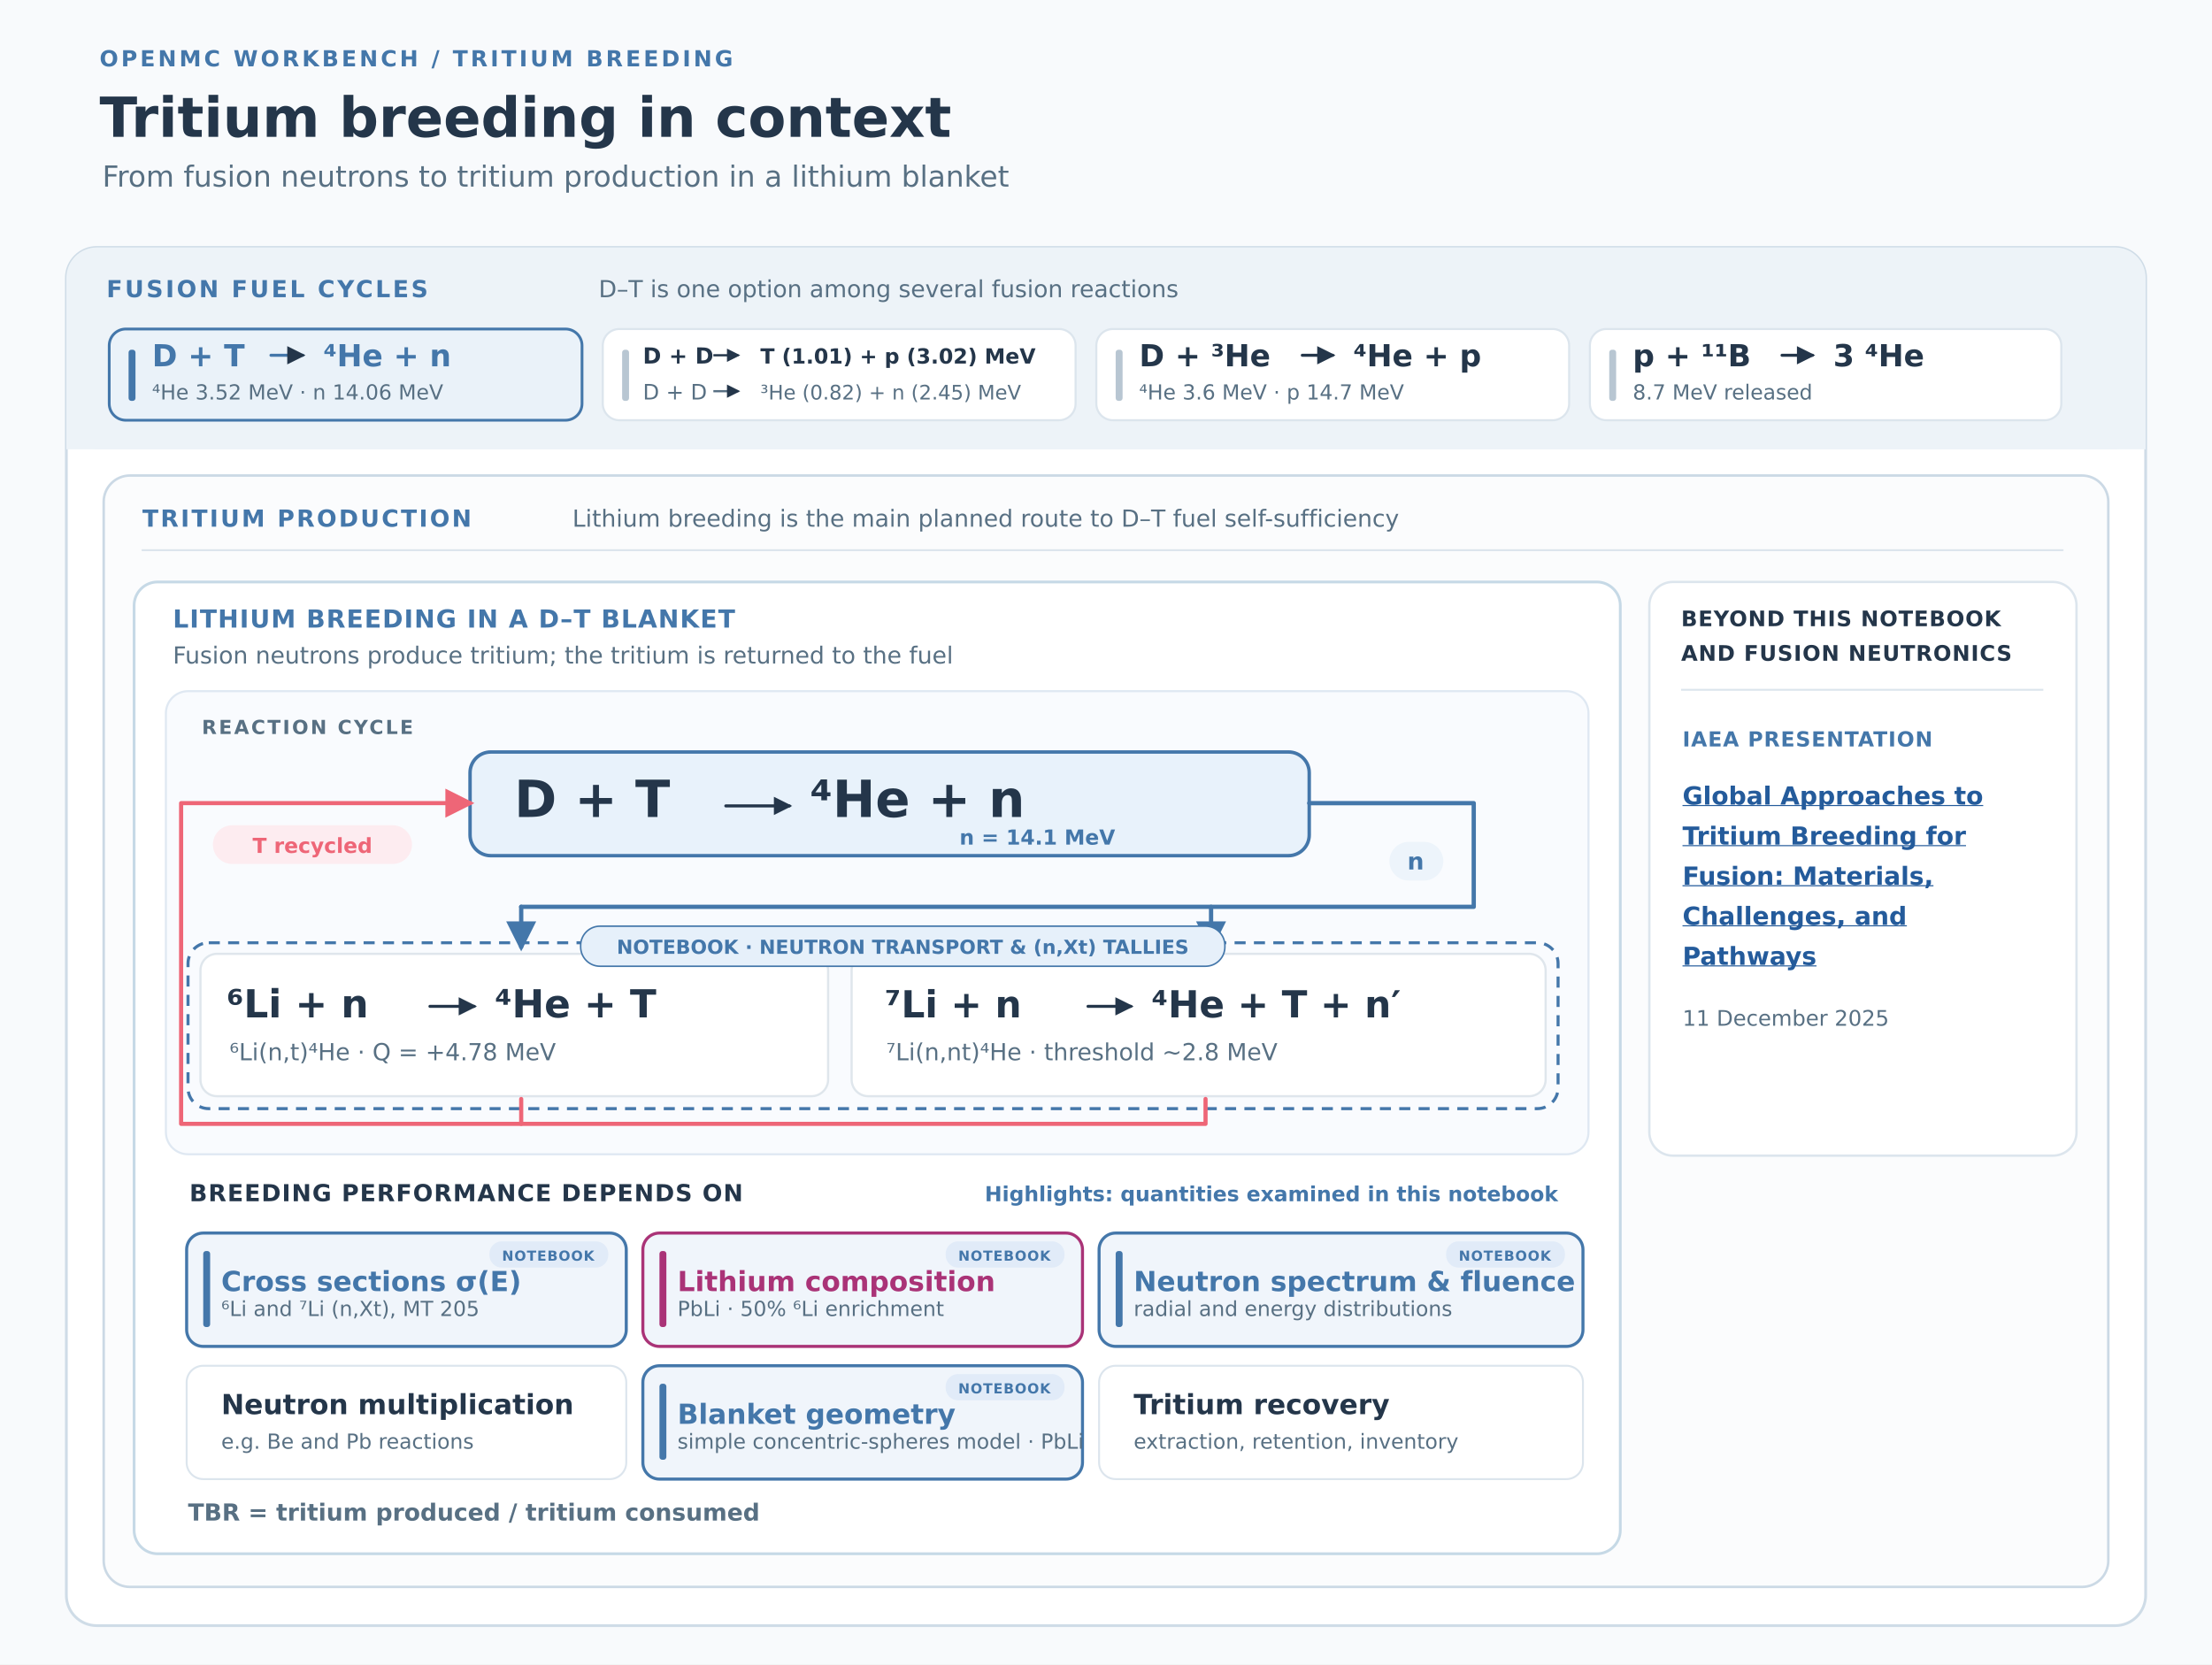
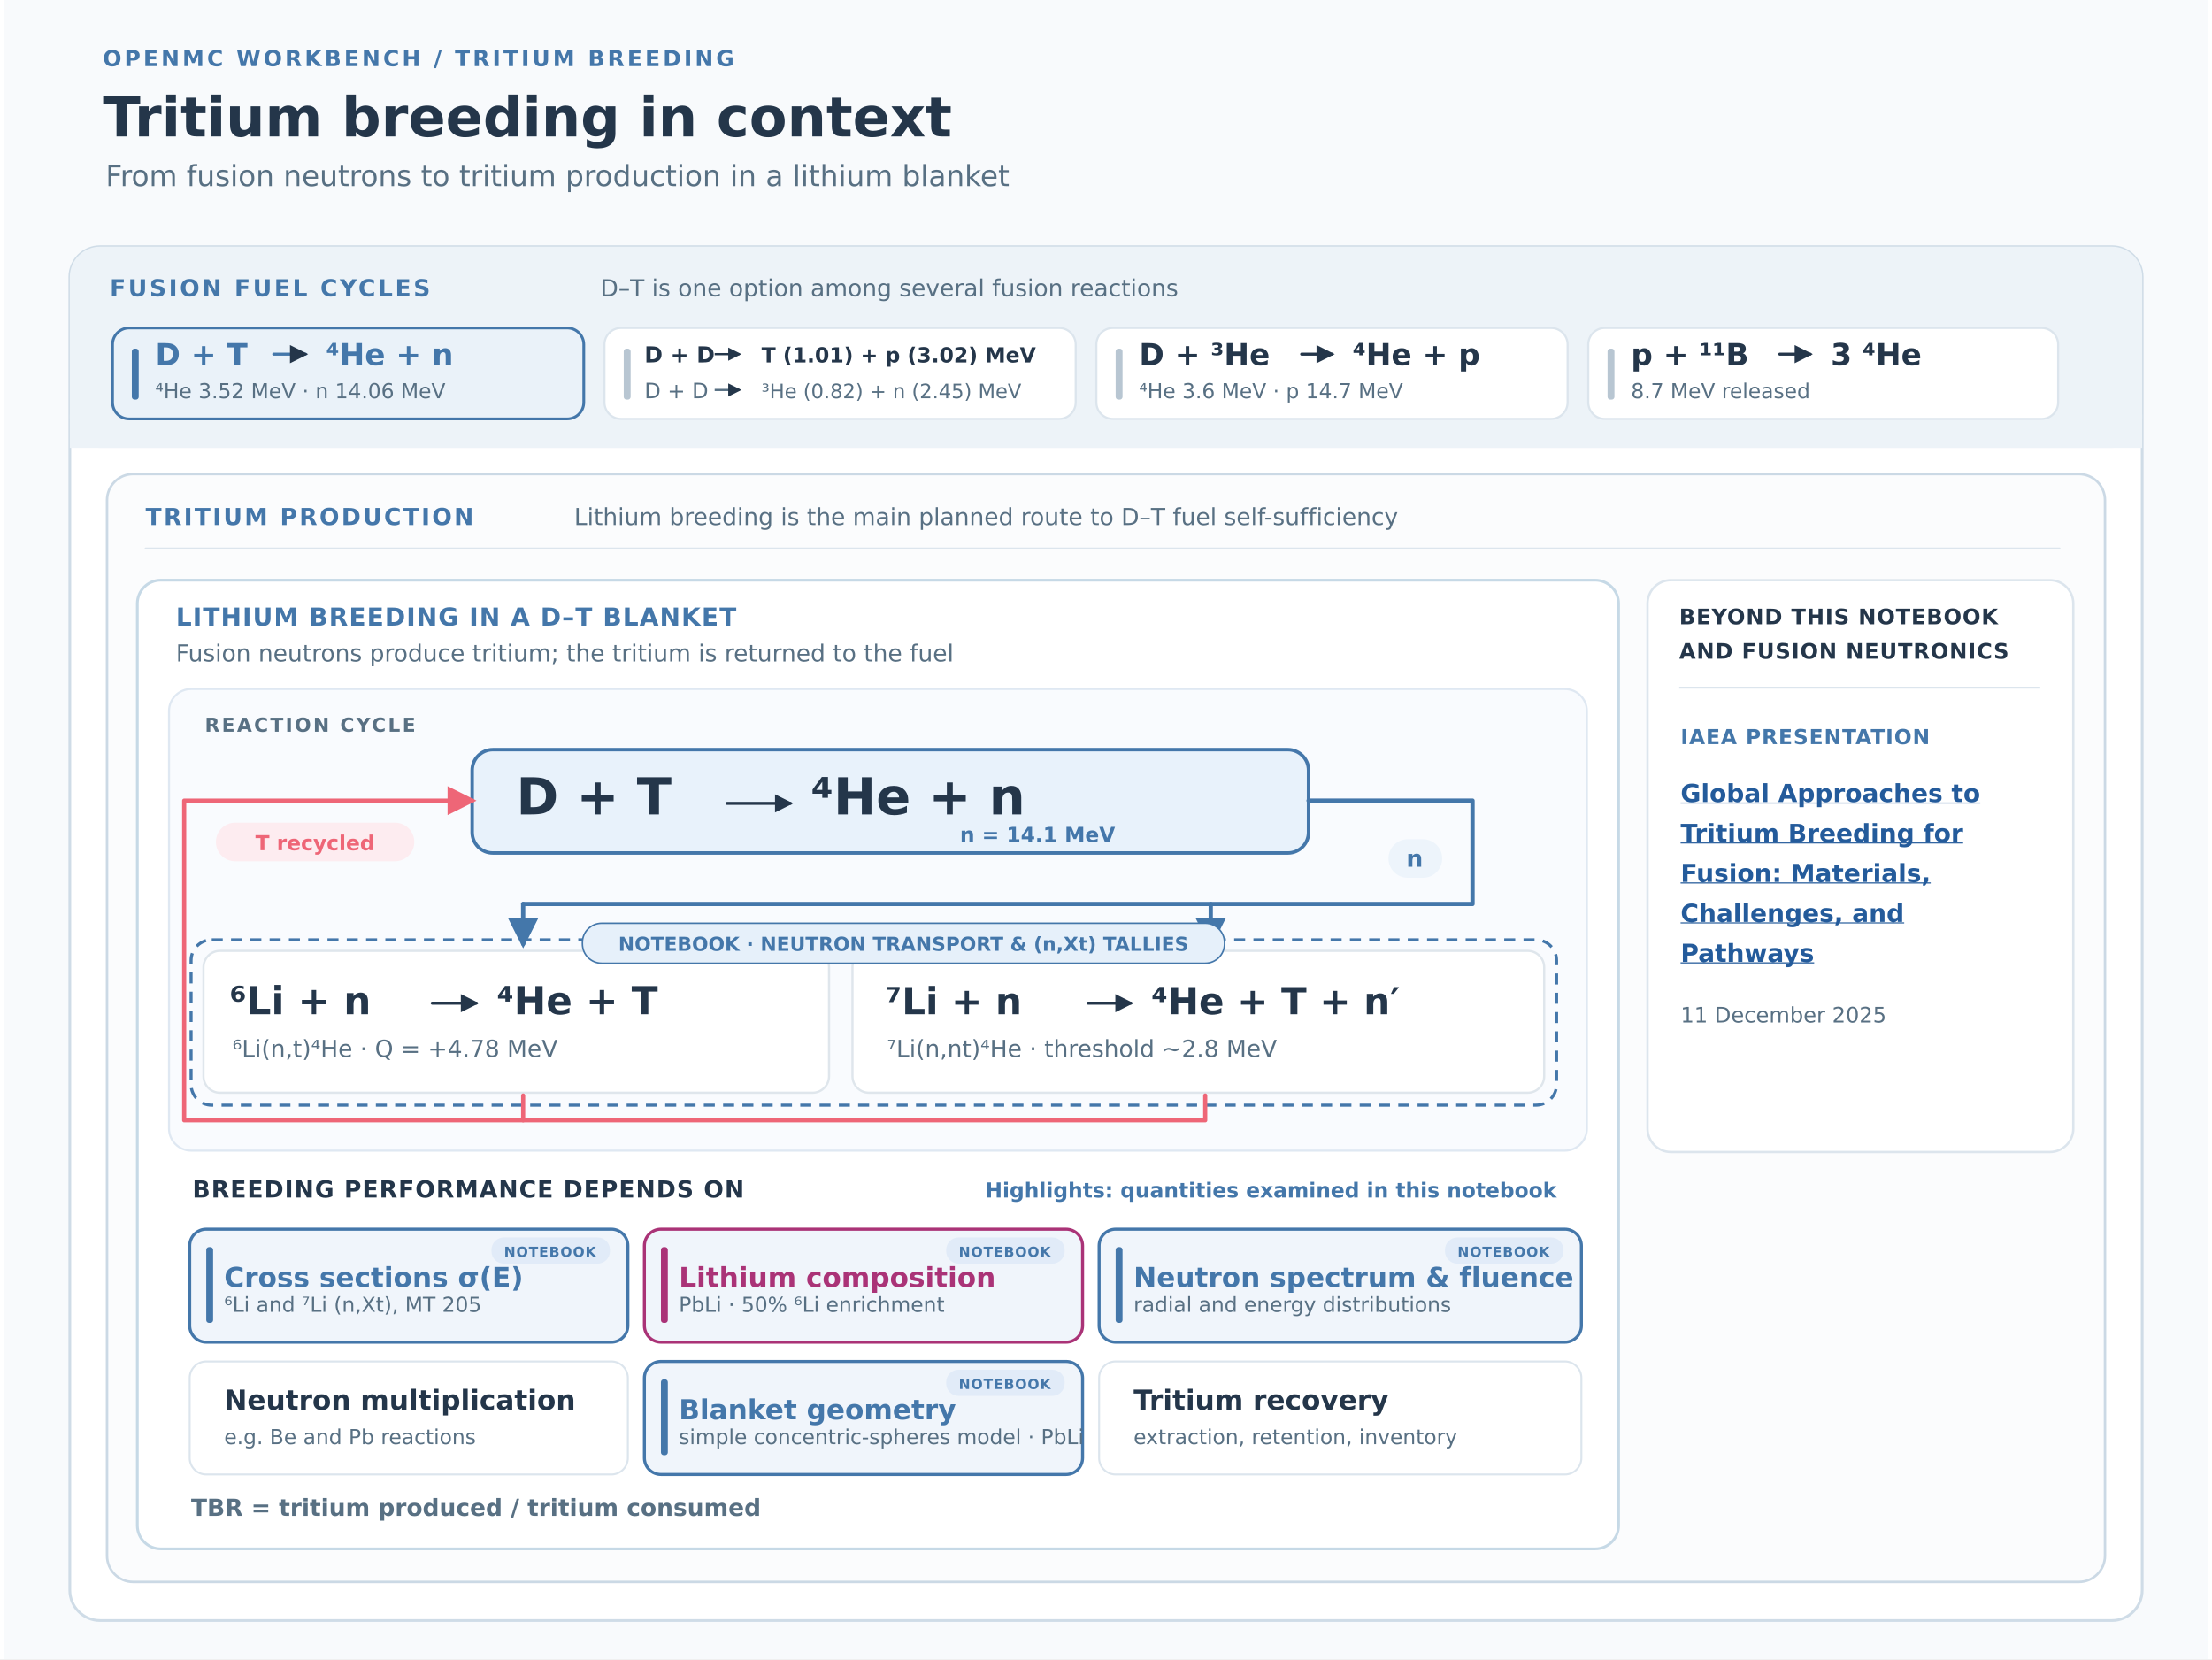
- <svg xmlns="http://www.w3.org/2000/svg" viewBox="0 0 1600 1204" width="1600" height="1204" role="img" aria-labelledby="svgtitle svgdesc">
+ <svg xmlns="http://www.w3.org/2000/svg" viewBox="-2.667 0 1605.333 1204" width="1200" height="900" role="img" aria-labelledby="svgtitle svgdesc">
  <style>text { font-family: -apple-system, BlinkMacSystemFont, 'DejaVu Sans', sans-serif; }</style>
  <defs>
    <marker id="blueArrow" viewBox="0 0 10 10" refX="8.5" refY="5" markerWidth="7" markerHeight="7" orient="auto-start-reverse">
      <path d="M0 0 L10 5 L0 10 Z" fill="#4477AA" />
    </marker>
    <marker id="inkArrow" viewBox="0 0 10 10" refX="8.5" refY="5" markerWidth="6" markerHeight="6" orient="auto">
      <path d="M0 0 L10 5 L0 10 Z" fill="#24364A" />
    </marker>
    <marker id="redArrow" viewBox="0 0 10 10" refX="8.5" refY="5" markerWidth="7" markerHeight="7" orient="auto-start-reverse">
      <path d="M0 0 L10 5 L0 10 Z" fill="#EE6677" />
    </marker>
  </defs>
+   <rect x="-2.667" y="0.0" width="1605.333" height="1204.0" fill="#FFFFFF" />
  <rect width="1600" height="1204" fill="#F8FAFC" />
  <text x="72" y="48" fill="#4477AA" font-size="16" font-weight="800" text-anchor="start" letter-spacing="2.0">OPENMC WORKBENCH / TRITIUM BREEDING</text>
  <text x="72" y="99" fill="#24364A" font-size="40" font-weight="800" text-anchor="start">Tritium breeding in context</text>
  <text x="74" y="135" fill="#587083" font-size="21" font-weight="400" text-anchor="start">From fusion neutrons to tritium production in a lithium blanket</text>
  <g transform="translate(0, 52)">
    <rect x="48" y="127" width="1504" height="997" rx="22" fill="#FFFFFF" stroke="#CFDCE7" stroke-width="2" />
    <rect x="48" y="127" width="1504" height="146" rx="22" fill="#EDF3F8" stroke="none" stroke-width="1" />
    <rect x="48" y="249" width="1504" height="24" rx="0" fill="#EDF3F8" stroke="none" stroke-width="1" />
    <text x="77" y="163" fill="#4477AA" font-size="17" font-weight="800" text-anchor="start" letter-spacing="1.7">FUSION FUEL CYCLES</text>
    <text x="433" y="163" fill="#587083" font-size="17" font-weight="400" text-anchor="start">D–T is one option among several fusion reactions</text>
    <rect x="79" y="186" width="342" height="66" rx="12" fill="#EAF2F9" stroke="#4477AA" stroke-width="2" />
    <rect x="93" y="201" width="5" height="37" rx="2" fill="#4477AA" stroke="none" stroke-width="1" />
    <text x="110" y="213" fill="#4477AA" font-size="22" font-weight="700" text-anchor="start">D + T</text>
    <path d="M196 205 H219" fill="none" stroke="#4477AA" stroke-width="2.2" stroke-linejoin="round" stroke-linecap="round" marker-end="url(#inkArrow)" />
    <text x="234" y="213" fill="#4477AA" font-size="22" font-weight="700" text-anchor="start">⁴He + n</text>
    <text x="110" y="237" fill="#587083" font-size="15" font-weight="400" text-anchor="start">⁴He 3.52 MeV · n 14.06 MeV</text>
    <rect x="436" y="186" width="342" height="66" rx="12" fill="#FFFFFF" stroke="#DCE5ED" stroke-width="1.5" />
    <rect x="450" y="201" width="5" height="37" rx="2" fill="#B8C6D2" stroke="none" stroke-width="1" />
    <text x="465" y="211" fill="#24364A" font-size="16" font-weight="700" text-anchor="start">D + D</text>
    <path d="M516 205 H534" stroke="#24364A" stroke-width="1.6" fill="none" marker-end="url(#inkArrow)" />
    <text x="550" y="211" fill="#24364A" font-size="15.1" font-weight="700" text-anchor="start">T (1.01) + p (3.02) MeV</text>
    <text x="465" y="237" fill="#587083" font-size="15.4" font-weight="500" text-anchor="start">D + D</text>
    <path d="M516 231 H534" stroke="#587083" stroke-width="1.6" fill="none" marker-end="url(#inkArrow)" />
    <text x="550" y="237" fill="#587083" font-size="14.5" font-weight="500" text-anchor="start">³He (0.82) + n (2.45) MeV</text>
    <rect x="793" y="186" width="342" height="66" rx="12" fill="#FFFFFF" stroke="#DCE5ED" stroke-width="1.5" />
    <rect x="807" y="201" width="5" height="37" rx="2" fill="#B8C6D2" stroke="none" stroke-width="1" />
    <text x="824" y="213" fill="#24364A" font-size="22" font-weight="700" text-anchor="start">D + ³He</text>
    <path d="M942 205 H964" fill="none" stroke="#24364A" stroke-width="2.2" stroke-linejoin="round" stroke-linecap="round" marker-end="url(#inkArrow)" />
    <text x="979" y="213" fill="#24364A" font-size="22" font-weight="700" text-anchor="start">⁴He + p</text>
    <text x="824" y="237" fill="#587083" font-size="15" font-weight="400" text-anchor="start">⁴He 3.6 MeV · p 14.7 MeV</text>
    <rect x="1150" y="186" width="341" height="66" rx="12" fill="#FFFFFF" stroke="#DCE5ED" stroke-width="1.5" />
    <rect x="1164" y="201" width="5" height="37" rx="2" fill="#B8C6D2" stroke="none" stroke-width="1" />
    <text x="1181" y="213" fill="#24364A" font-size="22" font-weight="700" text-anchor="start">p + ¹¹B</text>
    <path d="M1289 205 H1311" fill="none" stroke="#24364A" stroke-width="2.2" stroke-linejoin="round" stroke-linecap="round" marker-end="url(#inkArrow)" />
    <text x="1326" y="213" fill="#24364A" font-size="22" font-weight="700" text-anchor="start">3 ⁴He</text>
    <text x="1181" y="237" fill="#587083" font-size="15" font-weight="400" text-anchor="start">8.7 MeV released</text>
    <rect x="75" y="292" width="1450" height="804" rx="19" fill="#FBFCFD" stroke="#CBD9E5" stroke-width="1.8" />
    <text x="103" y="329" fill="#4477AA" font-size="17" font-weight="800" text-anchor="start" letter-spacing="1.5">TRITIUM PRODUCTION</text>
    <text x="414" y="329" fill="#587083" font-size="17" font-weight="400" text-anchor="start">Lithium breeding is the main planned route to D–T fuel self-sufficiency</text>
    <path d="M103 346 H1492" fill="none" stroke="#DCE5ED" stroke-width="1.4" stroke-linejoin="round" stroke-linecap="round" />
    <rect x="97" y="369" width="1075" height="703" rx="17" fill="#FFFFFF" stroke="#C6D9E6" stroke-width="2" />
    <text x="125" y="402" fill="#4477AA" font-size="18" font-weight="800" text-anchor="start" letter-spacing="0.7">LITHIUM BREEDING IN A D–T BLANKET</text>
    <text x="125" y="428" fill="#587083" font-size="17" font-weight="400" text-anchor="start">Fusion neutrons produce tritium; the tritium is returned to the fuel</text>
    <rect x="120" y="448" width="1029" height="335" rx="16" fill="#F9FBFE" stroke="#DFE8F2" stroke-width="1.5" />
    <text x="146" y="479" fill="#587083" font-size="14" font-weight="800" text-anchor="start" letter-spacing="1.5">REACTION CYCLE</text>
    <rect x="340" y="492" width="607" height="75" rx="15" fill="#E8F2FB" stroke="#4477AA" stroke-width="2.5" />
    <text x="372" y="539" fill="#24364A" font-size="37" font-weight="700" text-anchor="start">D + T</text>
    <path d="M525 531 H571" fill="none" stroke="#24364A" stroke-width="2.2" stroke-linejoin="round" stroke-linecap="round" marker-end="url(#inkArrow)" />
    <text x="586" y="539" fill="#24364A" font-size="37" font-weight="700" text-anchor="start">⁴He + n</text>
    <text x="694" y="559" fill="#4477AA" font-size="15" font-weight="600" text-anchor="start">n = 14.1 MeV</text>
    <path d="M947 529 H1066 V604 H377" fill="none" stroke="#4477AA" stroke-width="3.1" stroke-linejoin="round" stroke-linecap="round" />
    <path d="M377 604 V633" fill="none" stroke="#4477AA" stroke-width="3.1" stroke-linejoin="round" stroke-linecap="round" marker-end="url(#blueArrow)" />
    <path d="M876 604 V633" fill="none" stroke="#4477AA" stroke-width="3.1" stroke-linejoin="round" stroke-linecap="round" marker-end="url(#blueArrow)" />
    <rect x="1005" y="557" width="39" height="28" rx="14" fill="#EDF4FB" stroke="none" stroke-width="1" />
    <text x="1024" y="577" fill="#4477AA" font-size="17" font-weight="700" text-anchor="middle">n</text>
    <rect x="136" y="630" width="991" height="120" rx="15" fill="none" stroke="#4477AA" stroke-width="2.2" stroke-dasharray="8 6" />
    <rect x="145" y="638" width="454" height="103" rx="12" fill="#FFFFFF" stroke="#DFE6EC" stroke-width="1.6" />
    <rect x="616" y="638" width="502" height="103" rx="12" fill="#FFFFFF" stroke="#DFE6EC" stroke-width="1.6" />
    <text x="164" y="684" fill="#24364A" font-size="28" font-weight="700" text-anchor="start">⁶Li + n</text>
    <path d="M311 676 H343" fill="none" stroke="#24364A" stroke-width="2.2" stroke-linejoin="round" stroke-linecap="round" marker-end="url(#inkArrow)" />
    <text x="358" y="684" fill="#24364A" font-size="28" font-weight="700" text-anchor="start">⁴He + T</text>
    <text x="166" y="715" fill="#587083" font-size="17" font-weight="400" text-anchor="start">⁶Li(n,t)⁴He · Q = +4.78 MeV</text>
    <text x="640" y="684" fill="#24364A" font-size="27" font-weight="700" text-anchor="start">⁷Li + n</text>
    <path d="M787 676 H818" fill="none" stroke="#24364A" stroke-width="2.2" stroke-linejoin="round" stroke-linecap="round" marker-end="url(#inkArrow)" />
    <text x="833" y="684" fill="#24364A" font-size="27" font-weight="700" text-anchor="start">⁴He + T + n′</text>
    <text x="641" y="715" fill="#587083" font-size="17" font-weight="400" text-anchor="start">⁷Li(n,nt)⁴He · threshold ~2.8 MeV</text>
    <rect x="420" y="618" width="466" height="29" rx="14" fill="#E6F0FA" stroke="#4477AA" stroke-width="1.1" />
    <text x="653" y="638" fill="#4477AA" font-size="14" font-weight="800" text-anchor="middle">NOTEBOOK · NEUTRON TRANSPORT &amp; (n,Xt) TALLIES</text>
    <path d="M377 743 V761 H131 V529 H340" fill="none" stroke="#EE6677" stroke-width="3" stroke-linejoin="round" stroke-linecap="round" marker-end="url(#redArrow)" />
    <path d="M872 743 V761 H377" fill="none" stroke="#EE6677" stroke-width="3" stroke-linejoin="round" stroke-linecap="round" />
    <rect x="154" y="545" width="144" height="28" rx="14" fill="#FDECF0" stroke="none" stroke-width="1" />
    <text x="226" y="565" fill="#EE6677" font-size="15" font-weight="700" text-anchor="middle">T recycled</text>
    <text x="137" y="817" fill="#24364A" font-size="17" font-weight="800" text-anchor="start" letter-spacing="0.7">BREEDING PERFORMANCE DEPENDS ON</text>
    <text x="1127" y="817" fill="#4477AA" font-size="15" font-weight="600" text-anchor="end">Highlights: quantities examined in this notebook</text>
    <rect x="135" y="840" width="318" height="82" rx="12" fill="#F0F5FB" stroke="#4477AA" stroke-width="2.2" />
    <rect x="147" y="853" width="5" height="55" rx="2" fill="#4477AA" stroke="none" stroke-width="1" />
    <text x="160" y="882" fill="#4477AA" font-size="20" font-weight="700" text-anchor="start">Cross sections σ(E)</text>
    <text x="160" y="900" fill="#587083" font-size="15" font-weight="400" text-anchor="start">⁶Li and ⁷Li (n,Xt), MT 205</text>
    <rect x="354" y="846" width="86" height="19" rx="9" fill="#E1EBF8" stroke="none" stroke-width="1" />
    <text x="396.5" y="860" fill="#4477AA" font-size="10" font-weight="800" text-anchor="middle" letter-spacing="0.55">NOTEBOOK</text>
    <rect x="465" y="840" width="318" height="82" rx="12" fill="#F0F5FB" stroke="#AA3377" stroke-width="2.2" />
    <rect x="477" y="853" width="5" height="55" rx="2" fill="#AA3377" stroke="none" stroke-width="1" />
    <text x="490" y="882" fill="#AA3377" font-size="20" font-weight="700" text-anchor="start">Lithium composition</text>
    <text x="490" y="900" fill="#587083" font-size="15" font-weight="400" text-anchor="start">PbLi · 50% ⁶Li enrichment</text>
    <rect x="684" y="846" width="86" height="19" rx="9" fill="#E1EBF8" stroke="none" stroke-width="1" />
    <text x="726.5" y="860" fill="#4477AA" font-size="10" font-weight="800" text-anchor="middle" letter-spacing="0.55">NOTEBOOK</text>
    <rect x="795" y="840" width="350" height="82" rx="12" fill="#F0F5FB" stroke="#4477AA" stroke-width="2.2" />
    <rect x="807" y="853" width="5" height="55" rx="2" fill="#4477AA" stroke="none" stroke-width="1" />
    <text x="820" y="882" fill="#4477AA" font-size="20" font-weight="700" text-anchor="start">Neutron spectrum &amp; fluence</text>
    <text x="820" y="900" fill="#587083" font-size="15" font-weight="400" text-anchor="start">radial and energy distributions</text>
    <rect x="1046" y="846" width="86" height="19" rx="9" fill="#E1EBF8" stroke="none" stroke-width="1" />
    <text x="1088.5" y="860" fill="#4477AA" font-size="10" font-weight="800" text-anchor="middle" letter-spacing="0.55">NOTEBOOK</text>
    <rect x="135" y="936" width="318" height="82" rx="12" fill="#FFFFFF" stroke="#DCE5ED" stroke-width="1.4" />
    <text x="160" y="971" fill="#24364A" font-size="20" font-weight="600" text-anchor="start">Neutron multiplication</text>
    <text x="160" y="996" fill="#587083" font-size="15" font-weight="400" text-anchor="start">e.g. Be and Pb reactions</text>
    <rect x="465" y="936" width="318" height="82" rx="12" fill="#F0F5FB" stroke="#4477AA" stroke-width="2.2" />
    <rect x="477" y="949" width="5" height="55" rx="2" fill="#4477AA" stroke="none" stroke-width="1" />
    <text x="490" y="978" fill="#4477AA" font-size="20" font-weight="700" text-anchor="start">Blanket geometry</text>
    <text x="490" y="996" fill="#587083" font-size="15" font-weight="400" text-anchor="start">simple concentric-spheres model · PbLi</text>
    <rect x="684" y="942" width="86" height="19" rx="9" fill="#E1EBF8" stroke="none" stroke-width="1" />
    <text x="726.5" y="956" fill="#4477AA" font-size="10" font-weight="800" text-anchor="middle" letter-spacing="0.55">NOTEBOOK</text>
    <rect x="795" y="936" width="350" height="82" rx="12" fill="#FFFFFF" stroke="#DCE5ED" stroke-width="1.4" />
    <text x="820" y="971" fill="#24364A" font-size="20" font-weight="600" text-anchor="start">Tritium recovery</text>
    <text x="820" y="996" fill="#587083" font-size="15" font-weight="400" text-anchor="start">extraction, retention, inventory</text>
    <text x="136" y="1048" fill="#587083" font-size="17" font-weight="600" text-anchor="start">TBR = tritium produced / tritium consumed</text>
    <rect x="1193" y="369" width="309" height="415" rx="17" fill="#FFFFFF" stroke="#DCE5ED" stroke-width="1.7" />
    <text x="1216" y="401" fill="#24364A" font-size="15.5" font-weight="800" text-anchor="start" letter-spacing="0.55">BEYOND THIS NOTEBOOK</text>
    <text x="1216" y="426" fill="#24364A" font-size="15.5" font-weight="800" text-anchor="start" letter-spacing="0.55">AND FUSION NEUTRONICS</text>
    <path d="M1216 447 H1478" fill="none" stroke="#DCE5ED" stroke-width="1.4" />
    <text x="1217" y="488" fill="#4477AA" font-size="15" font-weight="700" text-anchor="start" letter-spacing="0.6">IAEA PRESENTATION</text>
    <a href="https://www.iaea.org/sites/default/files/global-approaches-to-tritium-breeding-for-fusion-materials-challenges-and-pathways-presentations-111225.pdf" target="_blank">
      <text x="1217" y="530" fill="#245B9B" font-size="18" font-weight="650" text-anchor="start" text-decoration="underline">Global Approaches to</text>
      <text x="1217" y="559" fill="#245B9B" font-size="18" font-weight="650" text-anchor="start" text-decoration="underline">Tritium Breeding for</text>
      <text x="1217" y="588" fill="#245B9B" font-size="18" font-weight="650" text-anchor="start" text-decoration="underline">Fusion: Materials,</text>
      <text x="1217" y="617" fill="#245B9B" font-size="18" font-weight="650" text-anchor="start" text-decoration="underline">Challenges, and</text>
      <text x="1217" y="646" fill="#245B9B" font-size="18" font-weight="650" text-anchor="start" text-decoration="underline">Pathways</text>
      <rect x="1208" y="510" width="277" height="150" fill="transparent" />
    </a>
    <text x="1217" y="690" fill="#587083" font-size="15.5" font-weight="500" text-anchor="start">11 December 2025</text>
  </g>
</svg>
